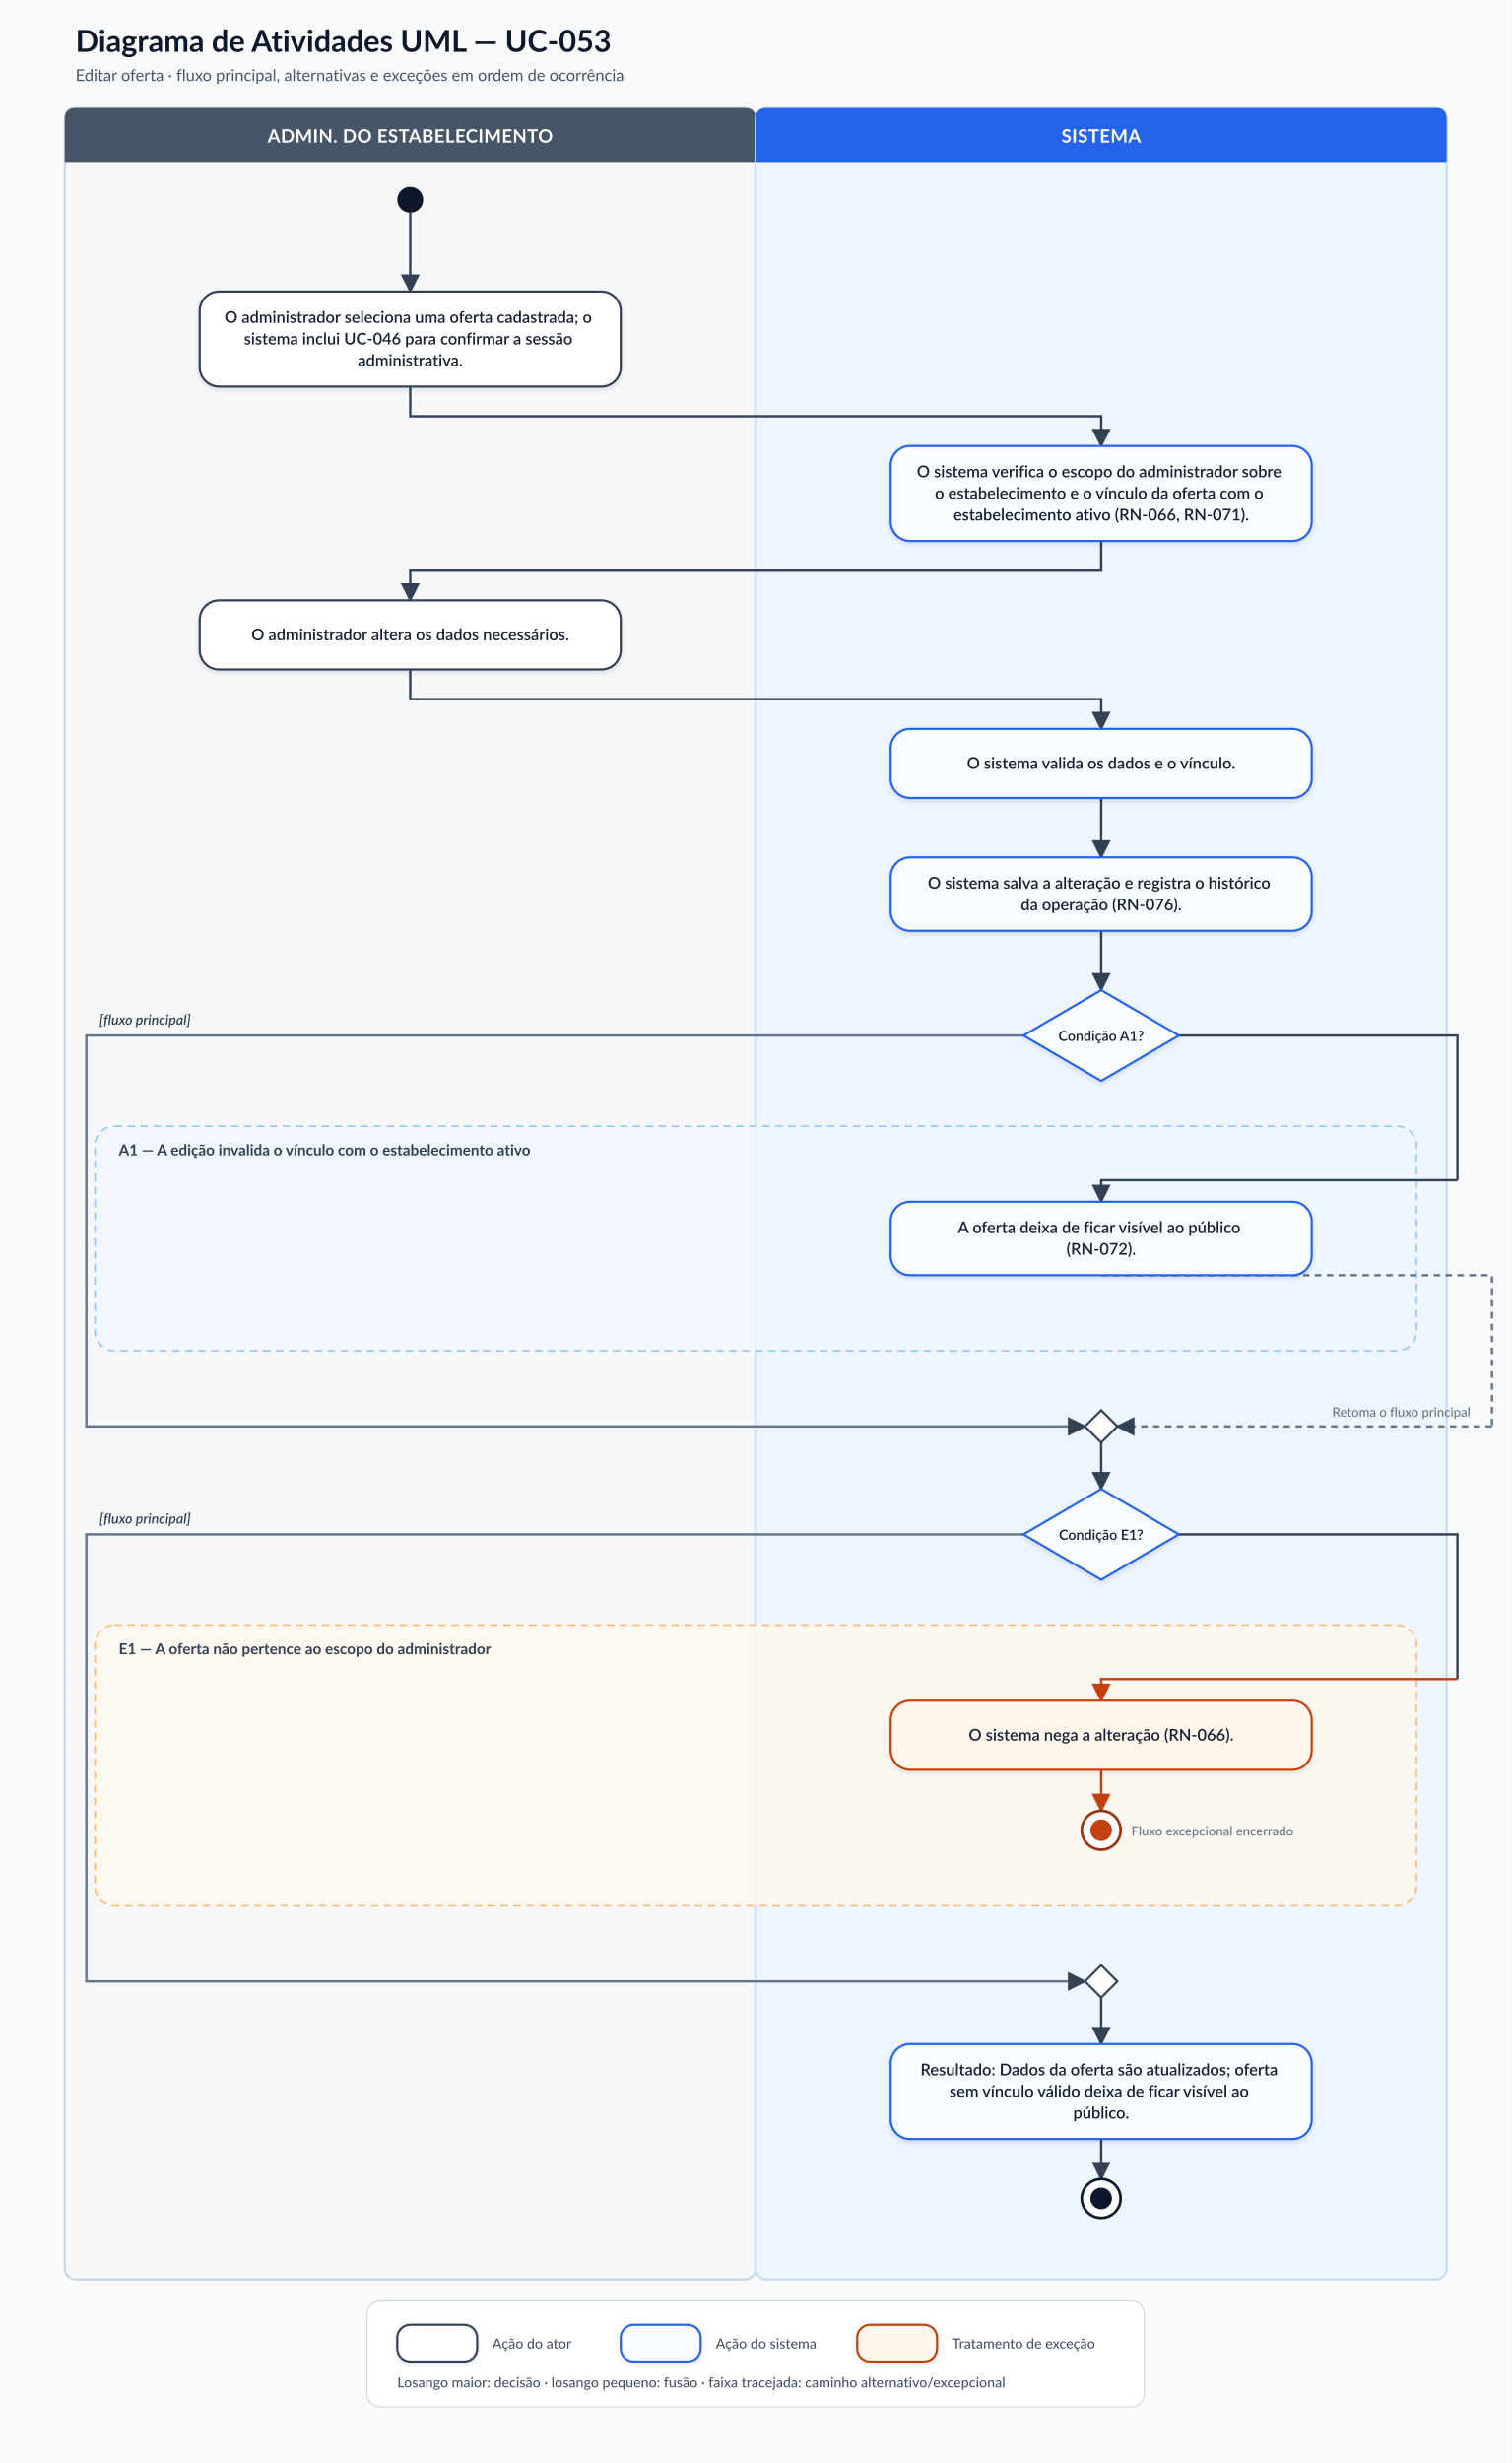
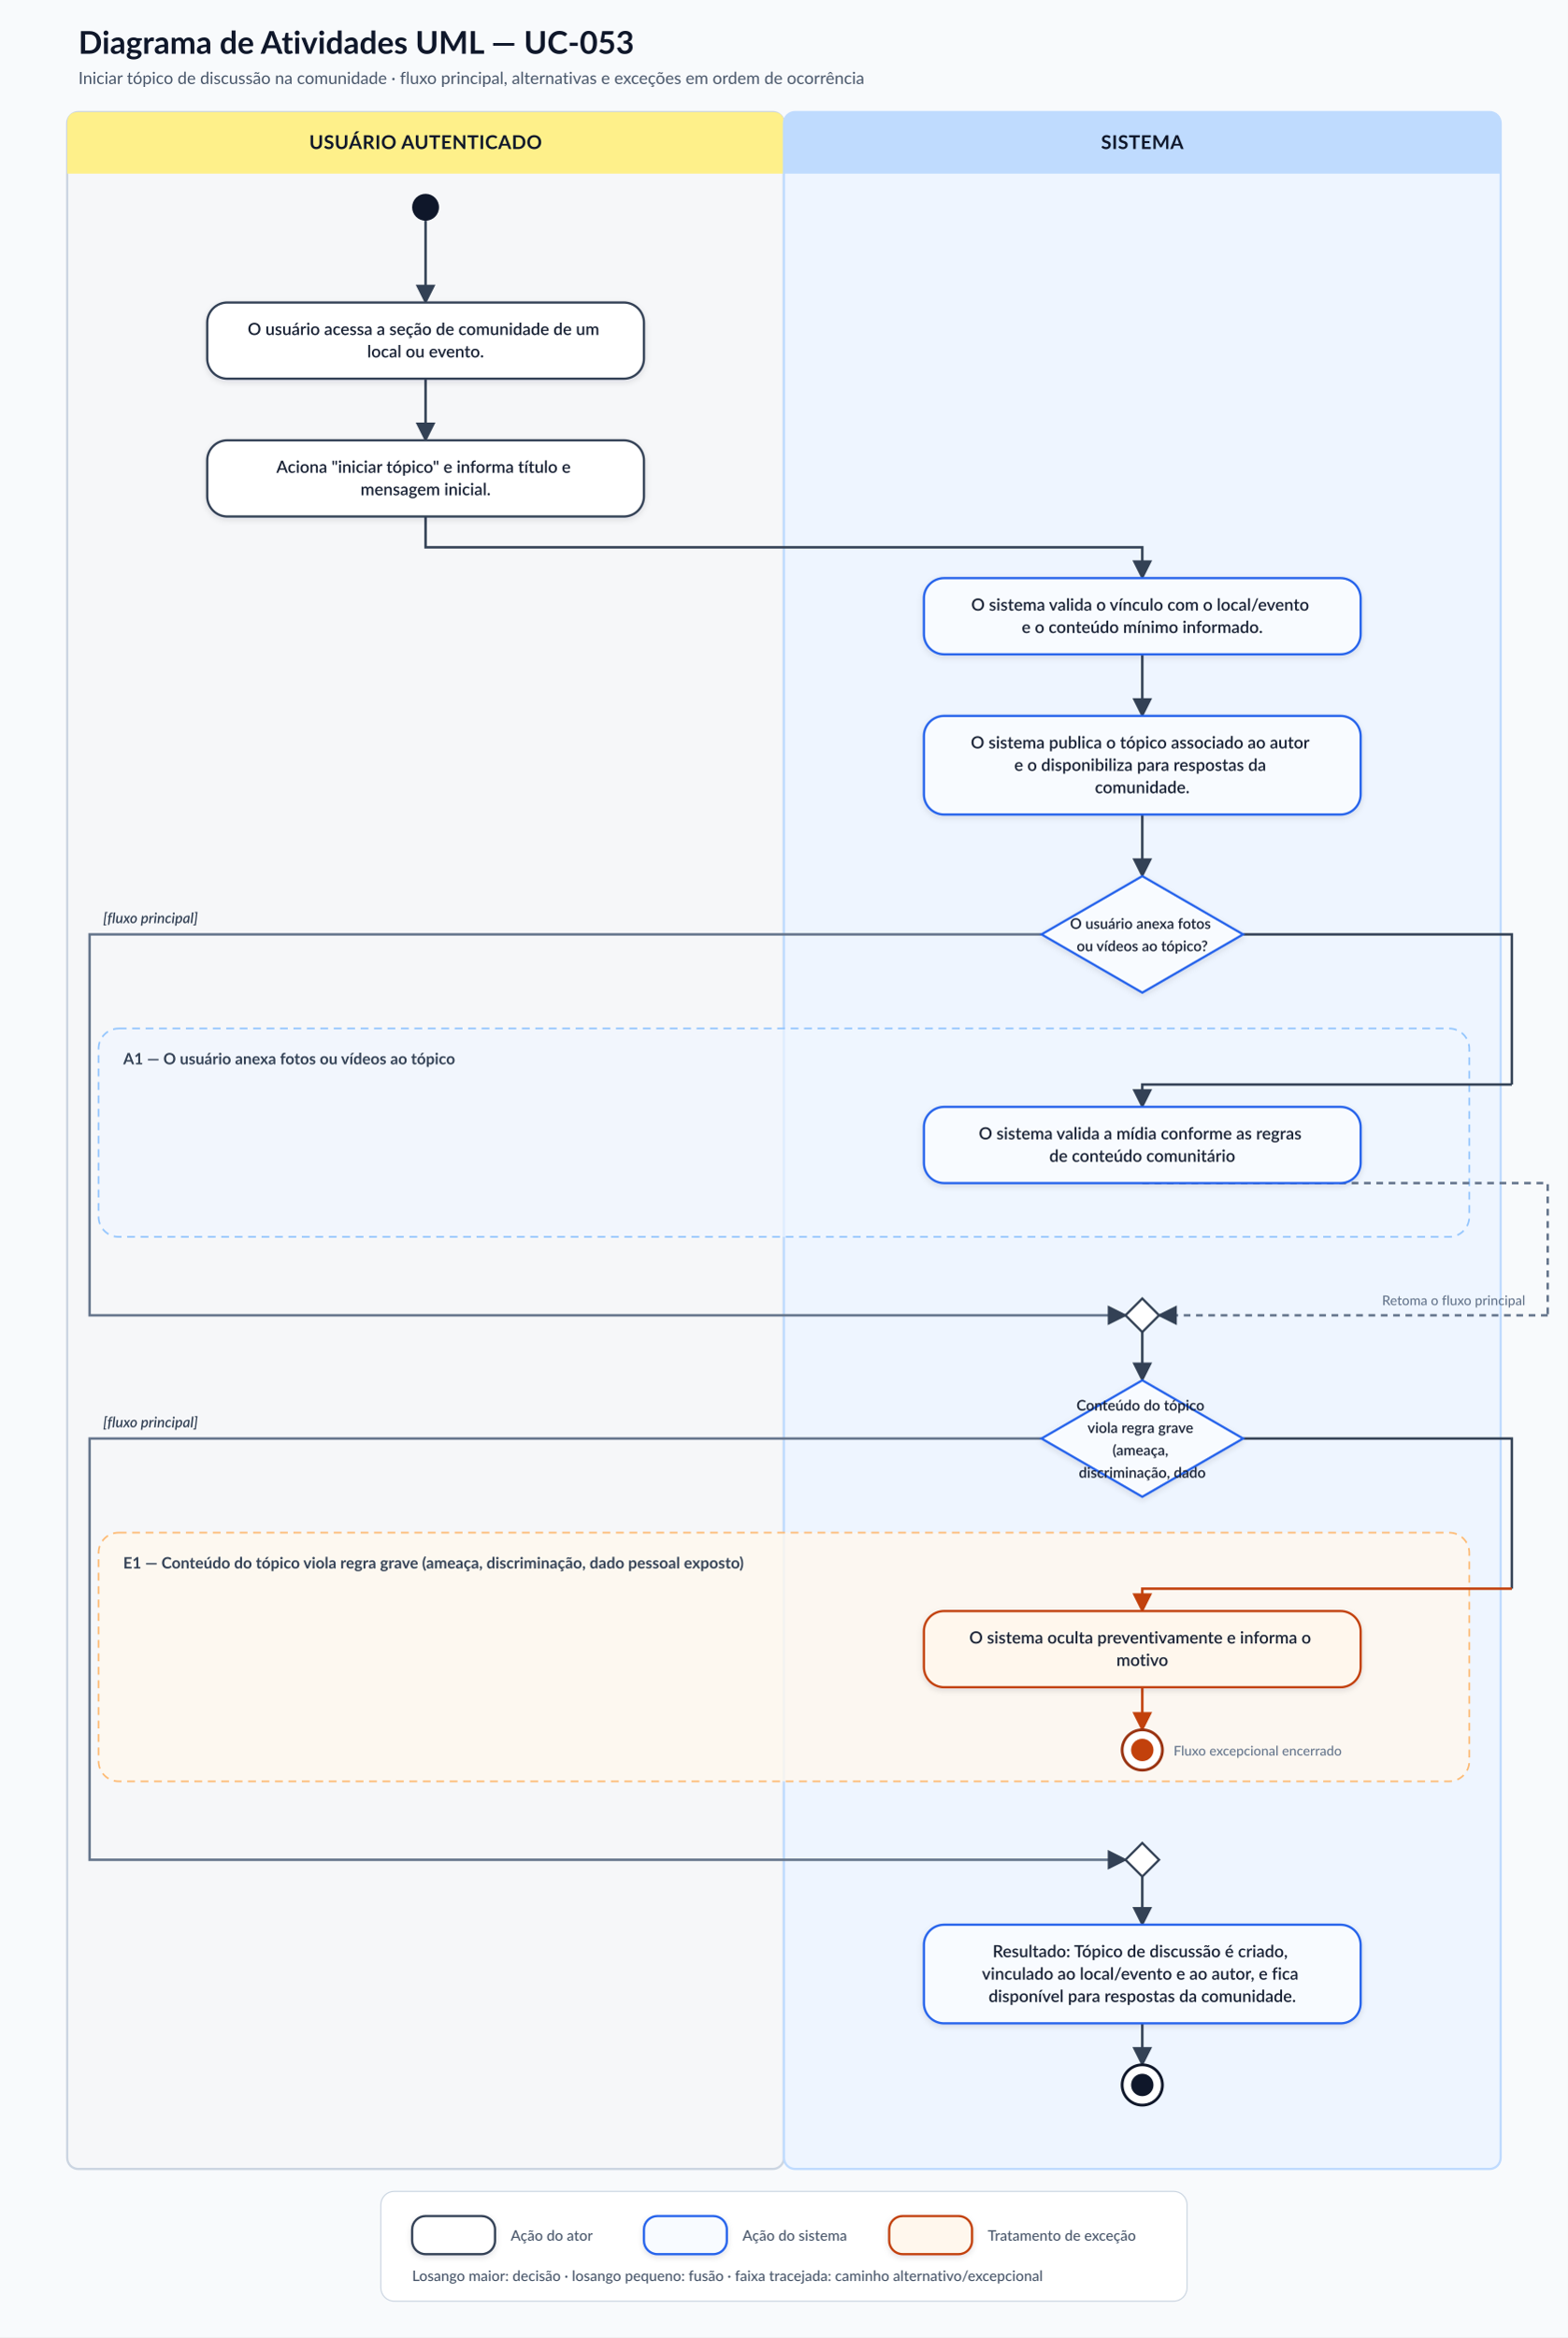
- <svg xmlns="http://www.w3.org/2000/svg" width="1400" height="2281.0" viewBox="0 0 1400 2281.0" role="img" aria-labelledby="title desc">
+ <svg xmlns="http://www.w3.org/2000/svg" width="1400.0" height="2086.0" viewBox="0 0 1400.0 2086.0" role="img" aria-labelledby="title desc">
  <defs>
    <marker id="arrow" viewBox="0 0 10 10" refX="9" refY="5" markerWidth="8" markerHeight="8" orient="auto-start-reverse">
      <path d="M0 0 L10 5 L0 10 z" fill="#334155" />
    </marker>
    <marker id="error-arrow" viewBox="0 0 10 10" refX="9" refY="5" markerWidth="8" markerHeight="8" orient="auto-start-reverse">
      <path d="M0 0 L10 5 L0 10 z" fill="#c2410c" />
    </marker>
    <filter id="shadow" x="-15%" y="-20%" width="130%" height="150%">
      <feDropShadow dx="0" dy="2" stdDeviation="2.5" flood-color="#0f172a" flood-opacity="0.12" />
    </filter>
    <style>
      .title { font: 700 28px "Lato", "DejaVu Sans", sans-serif; fill: #0f172a; }
      .subtitle { font: 400 15px "Lato", "DejaVu Sans", sans-serif; fill: #475569; }
-       .lane-title { font: 700 17px "Lato", "DejaVu Sans", sans-serif; fill: #fff; letter-spacing: .35px; text-anchor: middle; }
+       .lane-title { font: 700 17px "Lato", "DejaVu Sans", sans-serif; fill: #0f172a; letter-spacing: .35px; text-anchor: middle; }
      .node { fill: #fff; stroke: #334155; stroke-width: 2; filter: url(#shadow); }
      .system-node { fill: #f8fbff; stroke: #2563eb; }
      .exception-node { fill: #fff7ed; stroke: #c2410c; }
      .decision { filter: url(#shadow); }
      .merge { fill: #fff; stroke: #334155; stroke-width: 2; }
      .text { font: 600 15px "Lato", "DejaVu Sans", sans-serif; fill: #172033; }
      .small { font: 600 13px "Lato", "DejaVu Sans", sans-serif; fill: #172033; }
      .guard { font: italic 600 13px "Lato", "DejaVu Sans", sans-serif; fill: #334155; }
      .branch-code { font: 700 14px "Lato", "DejaVu Sans", sans-serif; fill: #334155; }
      .result-label { font: 500 12px "Lato", "DejaVu Sans", sans-serif; fill: #64748b; }
      .flow, .main-flow, .error-flow, .return-flow, .branch-bus { fill: none; stroke: #334155; stroke-width: 2.2; marker-end: url(#arrow); }
      .main-flow { stroke: #64748b; }
      .error-flow { stroke: #c2410c; marker-end: url(#error-arrow); }
      .return-flow { stroke: #64748b; stroke-dasharray: 6 5; }
      .branch-bus.no-arrow, .return-flow.no-arrow { marker-end: none; }
      .alternative-band { fill: #eff6ff; fill-opacity: .66; stroke: #93c5fd; stroke-width: 1.5; stroke-dasharray: 7 5; }
      .exception-band { fill: #fff7ed; fill-opacity: .82; stroke: #fdba74; stroke-width: 1.5; stroke-dasharray: 7 5; }
      .legend { font: 500 13px "Lato", "DejaVu Sans", sans-serif; fill: #475569; }
    </style>
  </defs>
-   <rect width="1400" height="2281.0" fill="#f8fafc" />
+   <rect width="1400.0" height="2086.0" fill="#f8fafc" />
  <text class="title" x="70" y="48">Diagrama de Atividades UML — UC-053</text>
-   <text class="subtitle" x="70" y="75">Editar oferta · fluxo principal, alternativas e exceções em ordem de ocorrência</text>
-   <rect x="60.0" y="100" width="640.0" height="2011.0" rx="10" fill="#f6f7f9" stroke="#cbd5e1" stroke-width="2" />
-   <path d="M70.0 100 H690.0 Q700.0 100 700.0 110 V150 H60.0 V110 Q60.0 100 70.0 100 Z" fill="#475569" />
-   <text class="lane-title" x="380.0" y="132">ADMIN. DO ESTABELECIMENTO</text>
-   <rect x="700.0" y="100" width="640.0" height="2011.0" rx="10" fill="#eef5ff" stroke="#bfdbfe" stroke-width="2" />
-   <path d="M710.0 100 H1330.0 Q1340.0 100 1340.0 110 V150 H700.0 V110 Q700.0 100 710.0 100 Z" fill="#2563eb" />
-   <text class="lane-title" x="1020.0" y="132">SISTEMA</text>
-   <rect class="alternative-band" x="88" y="1043.0" width="1224.0" height="208.0" rx="18" />
-   <rect class="exception-band" x="88" y="1505.0" width="1224.0" height="260.0" rx="18" />
+   <text class="subtitle" x="70" y="75">Iniciar tópico de discussão na comunidade · fluxo principal, alternativas e exceções em ordem de ocorrência</text>
+   <rect x="60.0" y="100" width="640.0" height="1836.0" rx="10" fill="#f6f7f9" stroke="#cbd5e1" stroke-width="2" />
+   <path d="M70.0 100 H690.0 Q700.0 100 700.0 110 V155 H60.0 V110 Q60.0 100 70.0 100 Z" fill="#FEF08A" />
+   <text class="lane-title" x="380.0" y="133.0" text-anchor="middle">
+     <tspan x="380.0" y="133.0">USUÁRIO AUTENTICADO</tspan>
+   </text>
+   <rect x="700.0" y="100" width="640.0" height="1836.0" rx="10" fill="#eef5ff" stroke="#bfdbfe" stroke-width="2" />
+   <path d="M710.0 100 H1330.0 Q1340.0 100 1340.0 110 V155 H700.0 V110 Q700.0 100 710.0 100 Z" fill="#BFDBFE" />
+   <text class="lane-title" x="1020.0" y="133.0" text-anchor="middle">
+     <tspan x="1020.0" y="133.0">SISTEMA</tspan>
+   </text>
+   <rect class="alternative-band" x="88" y="918.0" width="1224.0" height="186.0" rx="18" />
+   <rect class="exception-band" x="88" y="1368.0" width="1224.0" height="222.0" rx="18" />
  <path class="flow" d="M380.0 197.0 V270.0" />
-   <path class="flow" d="M380.0 358.0 V385.5 H1020.0 V413.0" />
-   <path class="flow" d="M1020.0 501.0 V528.5 H380.0 V556.0" />
-   <path class="flow" d="M380.0 620.0 V647.5 H1020.0 V675.0" />
-   <path class="flow" d="M1020.0 739.0 V794.0" />
-   <path class="flow" d="M1020.0 862.0 V917.0" />
-   <path class="main-flow" d="M948.0 959.0 H80.0 V1321.0 H1005.0" />
-   <path class="branch-bus no-arrow" d="M1092.0 959.0 H1350.0 V1093.0" />
-   <path class="flow" d="M1350.0 1093.0 H1020.0 V1113.0" />
-   <path class="return-flow no-arrow" d="M1020.0 1181.0 H1382.0 V1321.0" />
-   <path class="return-flow" d="M1382.0 1321.0 H1035.0" />
-   <path class="flow" d="M1020.0 1336.0 V1379.0" />
-   <path class="main-flow" d="M948.0 1421.0 H80.0 V1835.0 H1005.0" />
-   <path class="branch-bus no-arrow" d="M1092.0 1421.0 H1350.0 V1555.0" />
-   <path class="error-flow" d="M1350.0 1555.0 H1020.0 V1575.0" />
-   <path class="error-flow" d="M1020.0 1639.0 V1677.0" />
-   <path class="flow" d="M1020.0 1850.0 V1893.0" />
-   <path class="flow" d="M1020.0 1981.0 V2018.0" />
+   <path class="flow" d="M380.0 338.0 V393.0" />
+   <path class="flow" d="M380.0 461.0 V488.5 H1020.0 V516.0" />
+   <path class="flow" d="M1020.0 584.0 V639.0" />
+   <path class="flow" d="M1020.0 727.0 V782.0" />
+   <path class="branch-bus no-arrow" d="M1110.0 834.0 H1350.0 V968.0" />
+   <path class="flow" d="M1350.0 968.0 H1020.0 V988.0" />
+   <path class="main-flow" d="M930.0 834.0 H80.0 V1174.0 H1005.0" />
+   <path class="return-flow no-arrow" d="M1020.0 1056.0 H1382.0 V1174.0" />
+   <path class="return-flow" d="M1382.0 1174.0 H1035.0" />
+   <path class="flow" d="M1020.0 1189.0 V1232.0" />
+   <path class="branch-bus no-arrow" d="M1110.0 1284.0 H1350.0 V1418.0" />
+   <path class="error-flow" d="M1350.0 1418.0 H1020.0 V1438.0" />
+   <path class="main-flow" d="M930.0 1284.0 H80.0 V1660.0 H1005.0" />
+   <path class="error-flow" d="M1020.0 1506.0 V1544.0" />
+   <path class="flow" d="M1020.0 1675.0 V1718.0" />
+   <path class="flow" d="M1020.0 1806.0 V1843.0" />
  <circle cx="380.0" cy="185" r="12" fill="#0f172a" />
-   <rect class="node" x="185.0" y="270.0" width="390.0" height="88.0" rx="18" />
+   <rect class="node" x="185.0" y="270.0" width="390.0" height="68.0" rx="18" />
  <text class="text" x="380.0" y="299.0" text-anchor="middle">
-     <tspan x="380.0" y="299.0">O administrador seleciona uma oferta cadastrada; o</tspan>
-     <tspan x="380.0" y="319.0">sistema inclui UC-046 para confirmar a sessão</tspan>
-     <tspan x="380.0" y="339.0">administrativa.</tspan>
+     <tspan x="380.0" y="299.0">O usuário acessa a seção de comunidade de um</tspan>
+     <tspan x="380.0" y="319.0">local ou evento.</tspan>
  </text>
-   <rect class="node system-node" x="825.0" y="413.0" width="390.0" height="88.0" rx="18" />
-   <text class="text" x="1020.0" y="442.0" text-anchor="middle">
-     <tspan x="1020.0" y="442.0">O sistema verifica o escopo do administrador sobre</tspan>
-     <tspan x="1020.0" y="462.0">o estabelecimento e o vínculo da oferta com o</tspan>
-     <tspan x="1020.0" y="482.0">estabelecimento ativo (RN-066, RN-071).</tspan>
+   <rect class="node" x="185.0" y="393.0" width="390.0" height="68.0" rx="18" />
+   <text class="text" x="380.0" y="422.0" text-anchor="middle">
+     <tspan x="380.0" y="422.0">Aciona "iniciar tópico" e informa título e</tspan>
+     <tspan x="380.0" y="442.0">mensagem inicial.</tspan>
  </text>
-   <rect class="node" x="185.0" y="556.0" width="390.0" height="64.0" rx="18" />
-   <text class="text" x="380.0" y="593.0" text-anchor="middle">
-     <tspan x="380.0" y="593.0">O administrador altera os dados necessários.</tspan>
+   <rect class="node system-node" x="825.0" y="516.0" width="390.0" height="68.0" rx="18" />
+   <text class="text" x="1020.0" y="545.0" text-anchor="middle">
+     <tspan x="1020.0" y="545.0">O sistema valida o vínculo com o local/evento</tspan>
+     <tspan x="1020.0" y="565.0">e o conteúdo mínimo informado.</tspan>
  </text>
-   <rect class="node system-node" x="825.0" y="675.0" width="390.0" height="64.0" rx="18" />
-   <text class="text" x="1020.0" y="712.0" text-anchor="middle">
-     <tspan x="1020.0" y="712.0">O sistema valida os dados e o vínculo.</tspan>
+   <rect class="node system-node" x="825.0" y="639.0" width="390.0" height="88.0" rx="18" />
+   <text class="text" x="1020.0" y="668.0" text-anchor="middle">
+     <tspan x="1020.0" y="668.0">O sistema publica o tópico associado ao autor</tspan>
+     <tspan x="1020.0" y="688.0">e o disponibiliza para respostas da</tspan>
+     <tspan x="1020.0" y="708.0">comunidade.</tspan>
  </text>
-   <rect class="node system-node" x="825.0" y="794.0" width="390.0" height="68.0" rx="18" />
-   <text class="text" x="1020.0" y="823.0" text-anchor="middle">
-     <tspan x="1020.0" y="823.0">O sistema salva a alteração e registra o histórico</tspan>
-     <tspan x="1020.0" y="843.0">da operação (RN-076).</tspan>
+   <polygon class="node system-node decision" points="1020.0,782.0 1110.0,834.0 1020.0,886.0 930.0,834.0" />
+   <text class="small" x="1020.0" y="829.0" text-anchor="middle">
+     <tspan x="1020.0" y="829.0">O usuário anexa fotos</tspan>
+     <tspan x="1020.0" y="849.0">ou vídeos ao tópico?</tspan>
  </text>
-   <polygon class="node system-node decision" points="1020.0,917.0 1092.0,959.0 1020.0,1001.0 948.0,959.0" />
-   <text class="small" x="1020.0" y="964.0" text-anchor="middle">
-     <tspan x="1020.0" y="964.0">Condição A1?</tspan>
+   <rect class="node system-node" x="825.0" y="988.0" width="390.0" height="68.0" rx="18" />
+   <text class="text" x="1020.0" y="1017.0" text-anchor="middle">
+     <tspan x="1020.0" y="1017.0">O sistema valida a mídia conforme as regras</tspan>
+     <tspan x="1020.0" y="1037.0">de conteúdo comunitário</tspan>
  </text>
-   <rect class="node system-node" x="825.0" y="1113.0" width="390.0" height="68.0" rx="18" />
-   <text class="text" x="1020.0" y="1142.0" text-anchor="middle">
-     <tspan x="1020.0" y="1142.0">A oferta deixa de ficar visível ao público</tspan>
-     <tspan x="1020.0" y="1162.0">(RN-072).</tspan>
+   <polygon class="merge" points="1020.0,1159.0 1035.0,1174.0 1020.0,1189.0 1005.0,1174.0" />
+   <polygon class="node system-node decision" points="1020.0,1232.0 1110.0,1284.0 1020.0,1336.0 930.0,1284.0" />
+   <text class="small" x="1020.0" y="1259.0" text-anchor="middle">
+     <tspan x="1020.0" y="1259.0">Conteúdo do tópico</tspan>
+     <tspan x="1020.0" y="1279.0">viola regra grave</tspan>
+     <tspan x="1020.0" y="1299.0">(ameaça,</tspan>
+     <tspan x="1020.0" y="1319.0">discriminação, dado</tspan>
  </text>
-   <polygon class="merge" points="1020.0,1306.0 1035.0,1321.0 1020.0,1336.0 1005.0,1321.0" />
-   <polygon class="node system-node decision" points="1020.0,1379.0 1092.0,1421.0 1020.0,1463.0 948.0,1421.0" />
-   <text class="small" x="1020.0" y="1426.0" text-anchor="middle">
-     <tspan x="1020.0" y="1426.0">Condição E1?</tspan>
+   <rect class="node exception-node" x="825.0" y="1438.0" width="390.0" height="68.0" rx="18" />
+   <text class="text" x="1020.0" y="1467.0" text-anchor="middle">
+     <tspan x="1020.0" y="1467.0">O sistema oculta preventivamente e informa o</tspan>
+     <tspan x="1020.0" y="1487.0">motivo</tspan>
  </text>
-   <rect class="node exception-node" x="825.0" y="1575.0" width="390.0" height="64.0" rx="18" />
-   <text class="text" x="1020.0" y="1612.0" text-anchor="middle">
-     <tspan x="1020.0" y="1612.0">O sistema nega a alteração (RN-066).</tspan>
+   <circle cx="1020.0" cy="1562.0" r="18" fill="#fff" stroke="#9a3412" stroke-width="2.5" />
+   <circle cx="1020.0" cy="1562.0" r="10" fill="#c2410c" />
+   <polygon class="merge" points="1020.0,1645.0 1035.0,1660.0 1020.0,1675.0 1005.0,1660.0" />
+   <rect class="node system-node" x="825.0" y="1718.0" width="390.0" height="88.0" rx="18" />
+   <text class="text" x="1020.0" y="1747.0" text-anchor="middle">
+     <tspan x="1020.0" y="1747.0">Resultado: Tópico de discussão é criado,</tspan>
+     <tspan x="1020.0" y="1767.0">vinculado ao local/evento e ao autor, e fica</tspan>
+     <tspan x="1020.0" y="1787.0">disponível para respostas da comunidade.</tspan>
  </text>
-   <circle cx="1020.0" cy="1695.0" r="18" fill="#fff" stroke="#9a3412" stroke-width="2.5" />
-   <circle cx="1020.0" cy="1695.0" r="10" fill="#c2410c" />
-   <polygon class="merge" points="1020.0,1820.0 1035.0,1835.0 1020.0,1850.0 1005.0,1835.0" />
-   <rect class="node system-node" x="825.0" y="1893.0" width="390.0" height="88.0" rx="18" />
-   <text class="text" x="1020.0" y="1922.0" text-anchor="middle">
-     <tspan x="1020.0" y="1922.0">Resultado: Dados da oferta são atualizados; oferta</tspan>
-     <tspan x="1020.0" y="1942.0">sem vínculo válido deixa de ficar visível ao</tspan>
-     <tspan x="1020.0" y="1962.0">público.</tspan>
+   <circle cx="1020.0" cy="1861.0" r="18" fill="#fff" stroke="#0f172a" stroke-width="2.5" />
+   <circle cx="1020.0" cy="1861.0" r="10" fill="#0f172a" />
+   <text class="result-label" x="1362.0" y="1165.0" text-anchor="end">Retoma o fluxo principal</text>
+   <text class="branch-code" x="110.0" y="950.0" text-anchor="start">
+     <tspan x="110.0" y="950.0">A1 — O usuário anexa fotos ou vídeos ao tópico</tspan>
  </text>
-   <circle cx="1020.0" cy="2036.0" r="18" fill="#fff" stroke="#0f172a" stroke-width="2.5" />
-   <circle cx="1020.0" cy="2036.0" r="10" fill="#0f172a" />
-   <text class="branch-code" x="110" y="1070.0">
-     <tspan x="110" y="1070.0">A1 — A edição invalida o vínculo com o estabelecimento ativo</tspan>
+   <text class="guard" x="92" y="824.0">[fluxo principal]</text>
+   <text class="result-label" x="1048.0" y="1567.0">Fluxo excepcional encerrado</text>
+   <text class="branch-code" x="110.0" y="1400.0" text-anchor="start">
+     <tspan x="110.0" y="1400.0">E1 — Conteúdo do tópico viola regra grave (ameaça, discriminação, dado pessoal exposto)</tspan>
  </text>
-   <text class="guard" x="92" y="949.0">[fluxo principal]</text>
-   <text class="result-label" x="1362.0" y="1312.0" text-anchor="end">Retoma o fluxo principal</text>
-   <text class="branch-code" x="110" y="1532.0">
-     <tspan x="110" y="1532.0">E1 — A oferta não pertence ao escopo do administrador</tspan>
-   </text>
-   <text class="guard" x="92" y="1411.0">[fluxo principal]</text>
-   <text class="result-label" x="1048.0" y="1700.0">Fluxo excepcional encerrado</text>
-   <g transform="translate(340.0 2131.0)">
+   <text class="guard" x="92" y="1274.0">[fluxo principal]</text>
+   <g transform="translate(340.0 1956.0)">
    <rect x="0" y="0" width="720" height="98" rx="12" fill="#fff" stroke="#cbd5e1" />
    <rect class="node" x="28" y="22" width="74" height="34" rx="12" />
    <text class="legend" x="116" y="44">Ação do ator</text>
    <rect class="node system-node" x="235" y="22" width="74" height="34" rx="12" />
    <text class="legend" x="323" y="44">Ação do sistema</text>
    <rect class="node exception-node" x="454" y="22" width="74" height="34" rx="12" />
    <text class="legend" x="542" y="44">Tratamento de exceção</text>
    <text class="legend" x="28" y="80">Losango maior: decisão · losango pequeno: fusão · faixa tracejada: caminho alternativo/excepcional</text>
  </g>
</svg>
